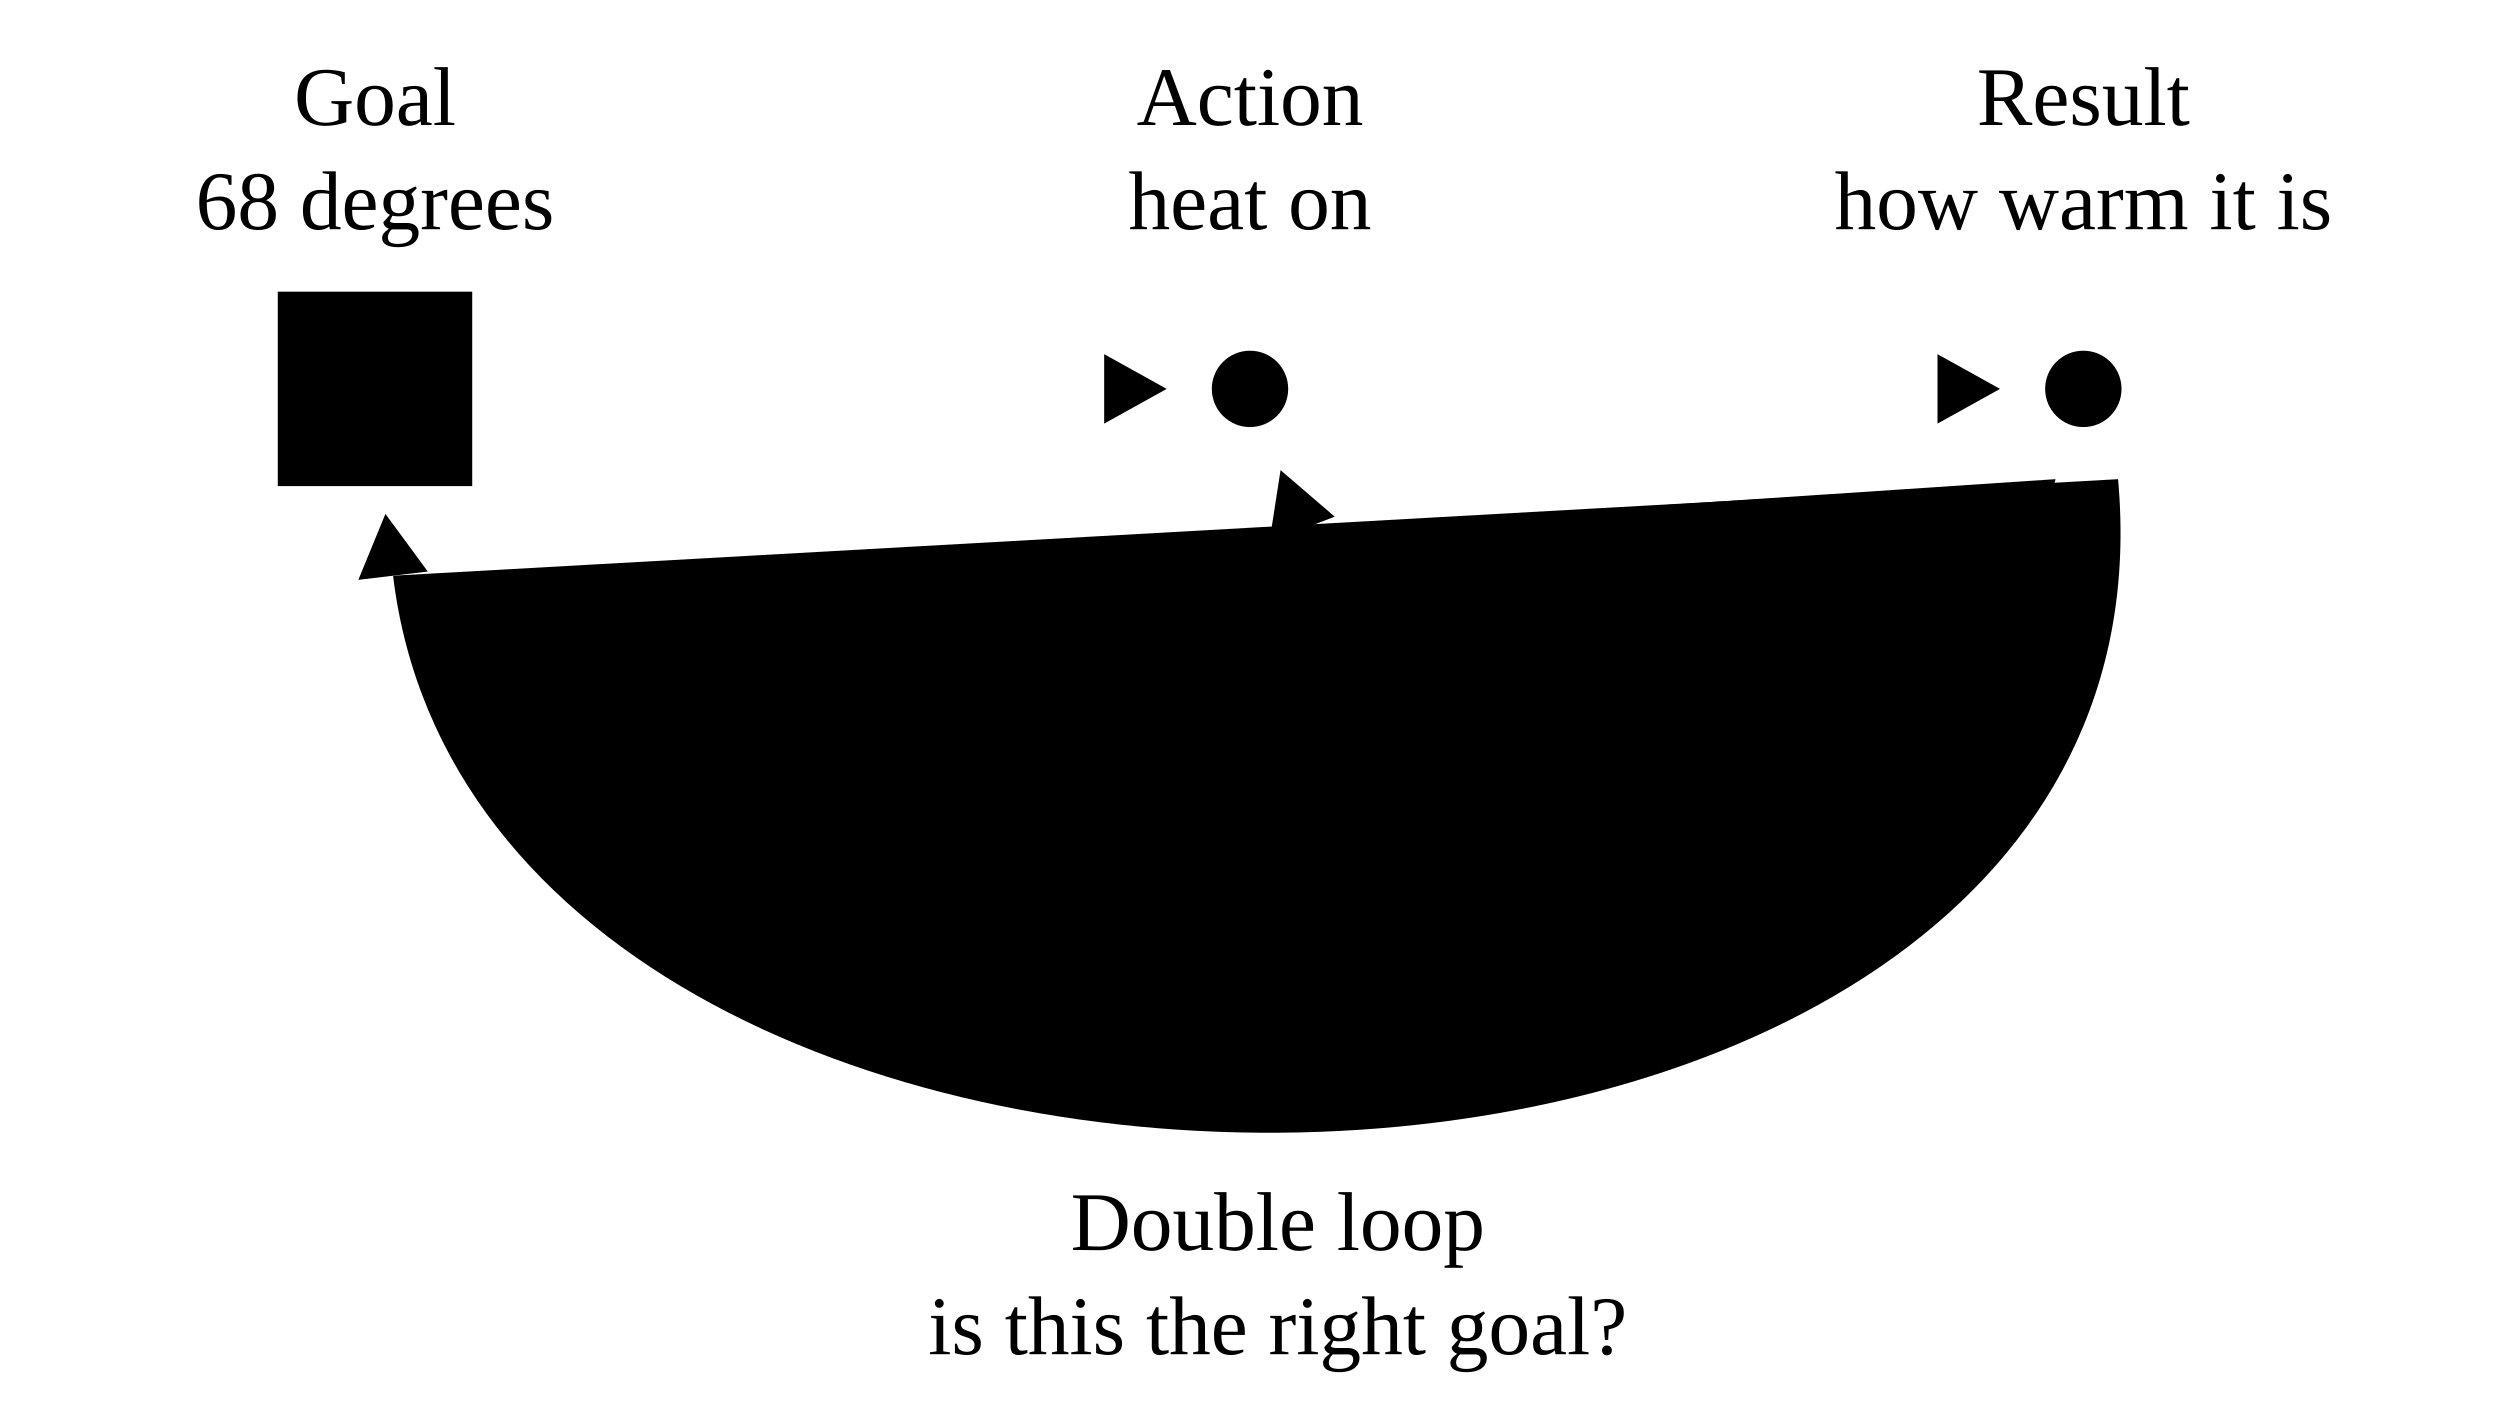
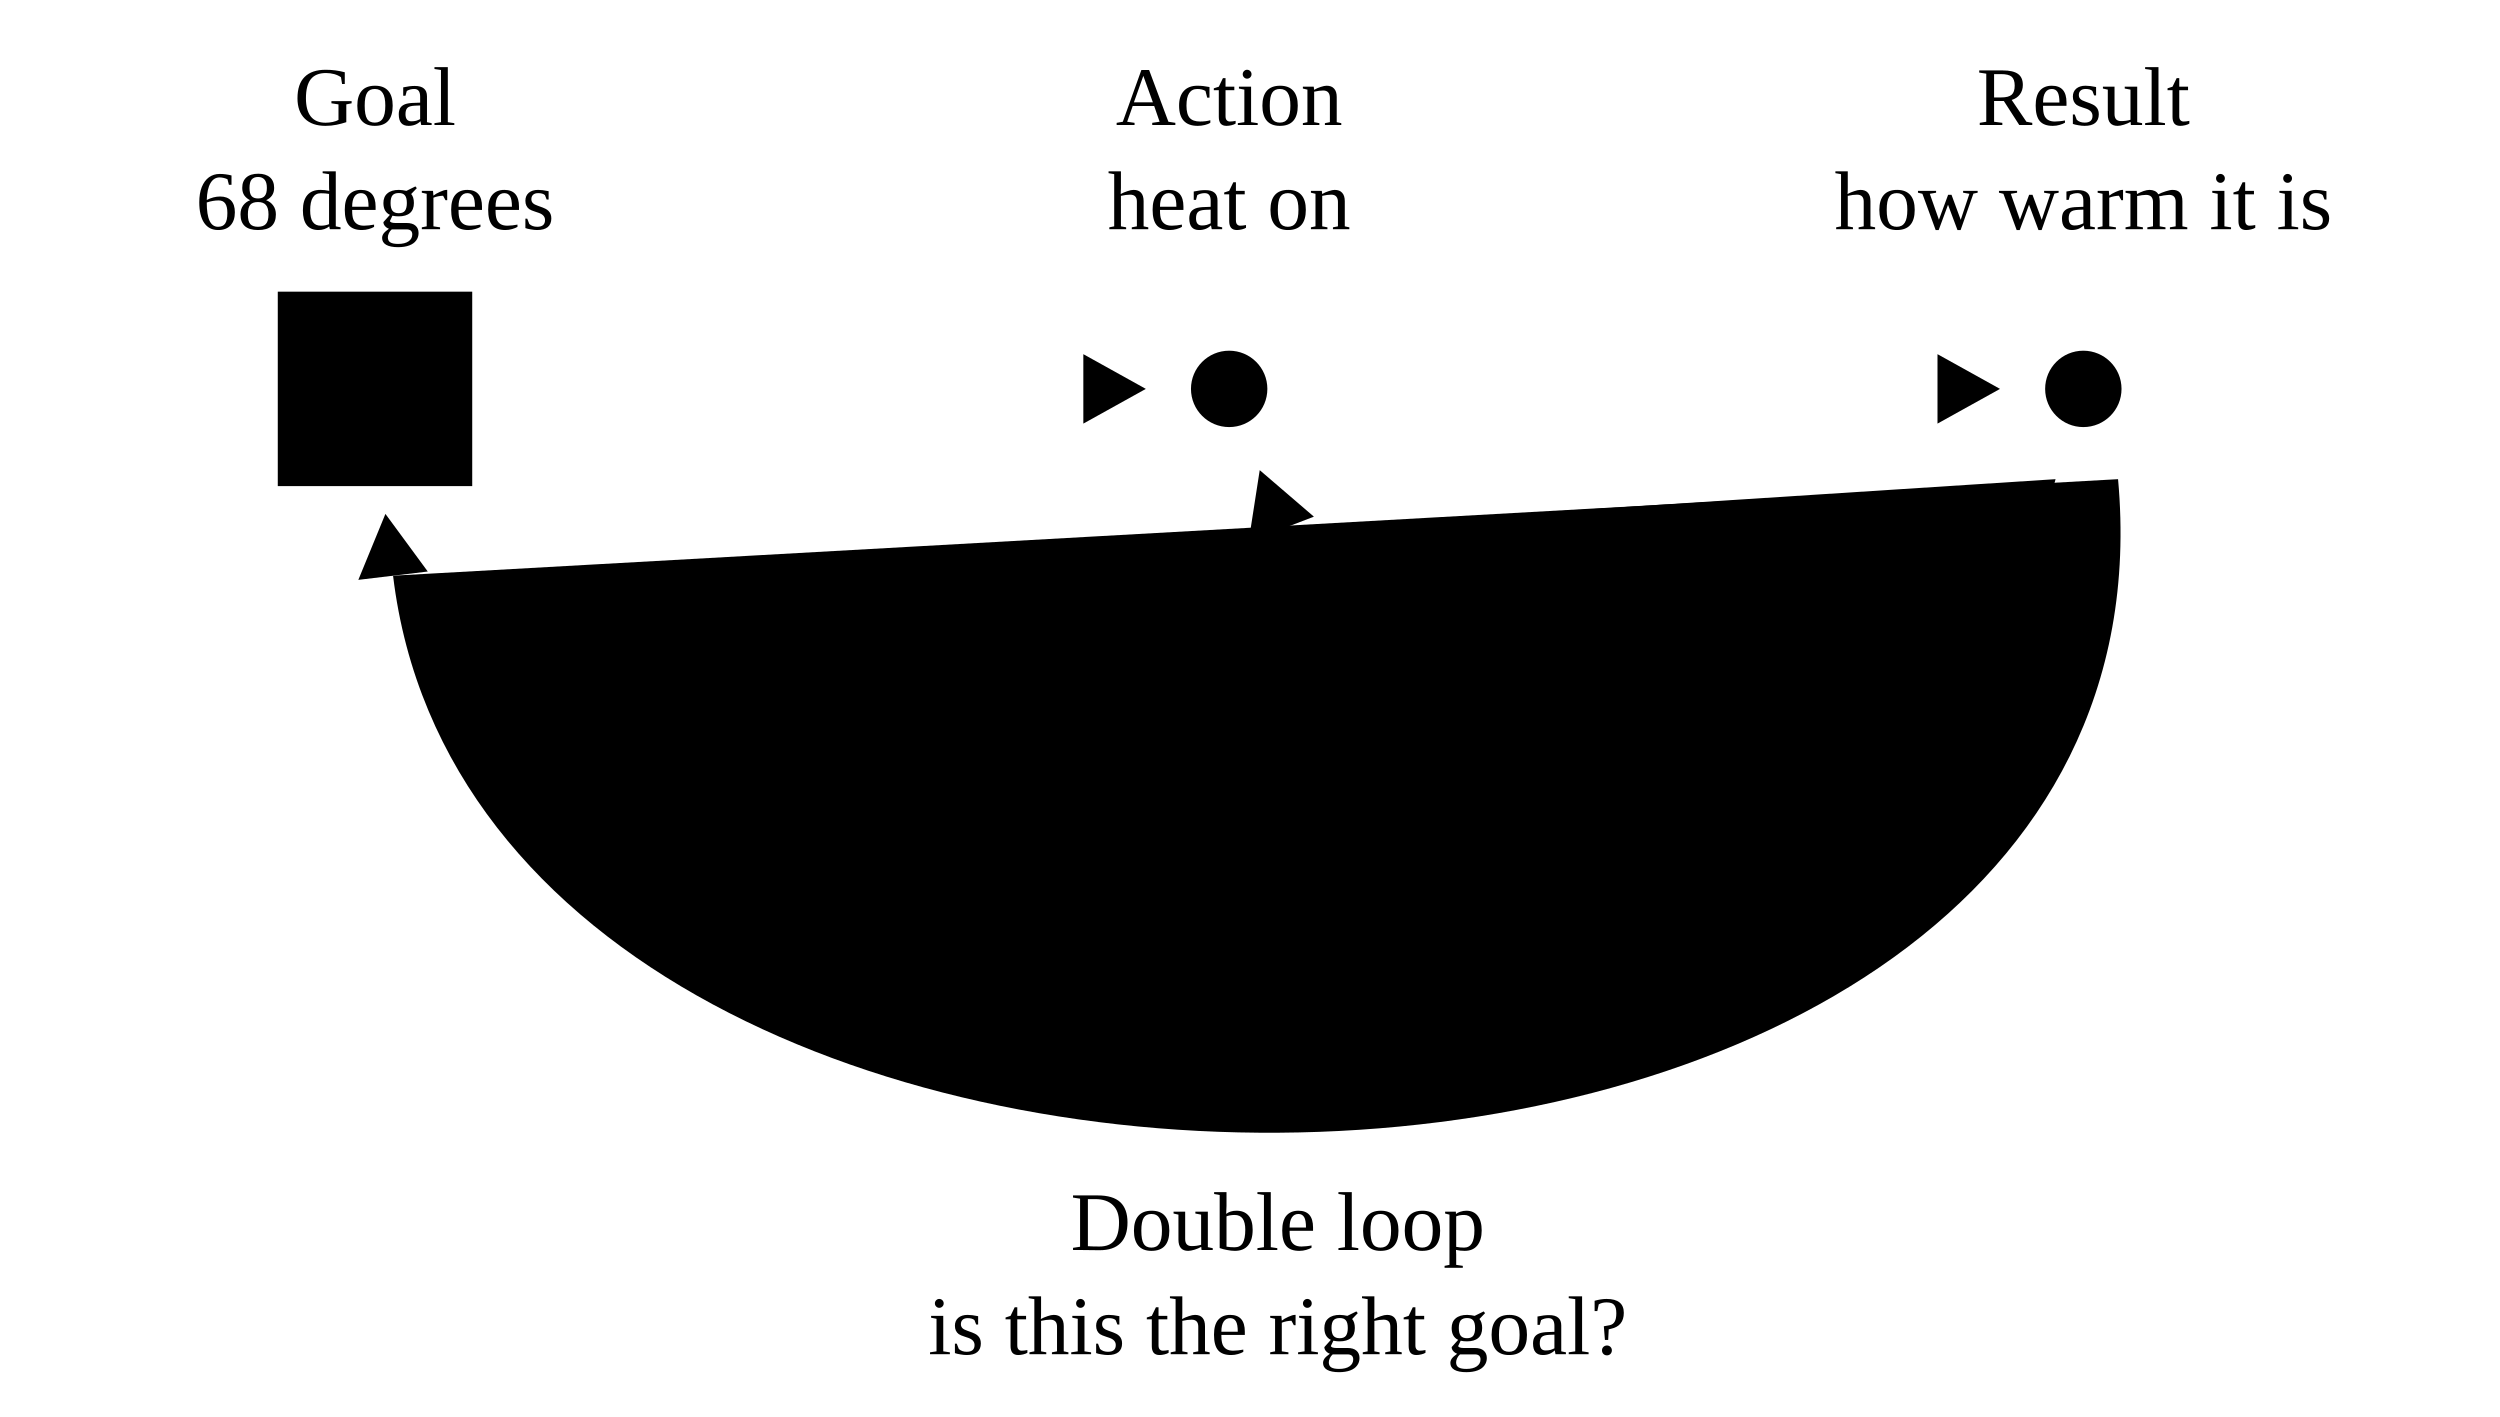
<svg xmlns="http://www.w3.org/2000/svg" class="fig" viewBox="0 0 360 204" role="img" aria-labelledby="fig-loops-title fig-loops-desc">
  <g transform="translate(0,-8)">
    <rect class="fig-mark" x="40" y="50" width="28" height="28" />
-     <path class="fig-axis" d="M64,64 L159,64" />
-     <path class="fig-arrow-ink" d="M159,59 L168,64 L159,69 Z" />
-     <path class="fig-axis" d="M190,64 L279,64" />
+     <path class="fig-axis" d="M64,64 L156,64" />
+     <path class="fig-arrow-ink" d="M156,59 L165,64 L156,69 Z" />
+     <path class="fig-axis" d="M187,64 L279,64" />
    <path class="fig-arrow-ink" d="M279,59 L288,64 L279,69 Z" />
    <g class="fig-ink">
      <circle cx="54" cy="64" r="5.5" />
-       <circle cx="180" cy="64" r="5.5" />
+       <circle cx="177" cy="64" r="5.5" />
      <circle cx="300" cy="64" r="5.5" />
    </g>
    <g class="fig-label" text-anchor="middle">
      <text x="54" y="26">Goal</text>
-       <text x="180" y="26">Action</text>
+       <text x="177" y="26">Action</text>
      <text x="300" y="26">Result</text>
    </g>
    <g class="fig-note" text-anchor="middle">
      <text x="54" y="41">68 degrees</text>
-       <text x="180" y="41">heat on</text>
+       <text x="177" y="41">heat on</text>
      <text x="300" y="41">how warm it is</text>
    </g>
-     <path class="fig-return" d="M296,77 C288,110 198,106.4 187.5,84.2" />
-     <path class="fig-arrow" d="M184.4,75.7 L192.2,82.4 L182.8,86 Z" />
+     <path class="fig-return" d="M296,77 C288,110 195,106.4 184.5,84.2" />
+     <path class="fig-arrow" d="M181.4,75.7 L189.2,82.4 L179.8,86 Z" />
    <text class="fig-label" x="240" y="119" text-anchor="middle">Single loop</text>
    <text class="fig-note" x="240" y="134" text-anchor="middle">fix the action</text>
    <path class="fig-return" d="M305,77 C316,198 70,202 56.6,90.9" />
    <path class="fig-arrow" d="M55.5,82 L61.6,90.3 L51.6,91.5 Z" />
    <text class="fig-label" x="184" y="188" text-anchor="middle">Double loop</text>
    <text class="fig-note" x="184" y="203" text-anchor="middle">is this the right goal?</text>
  </g>
</svg>
